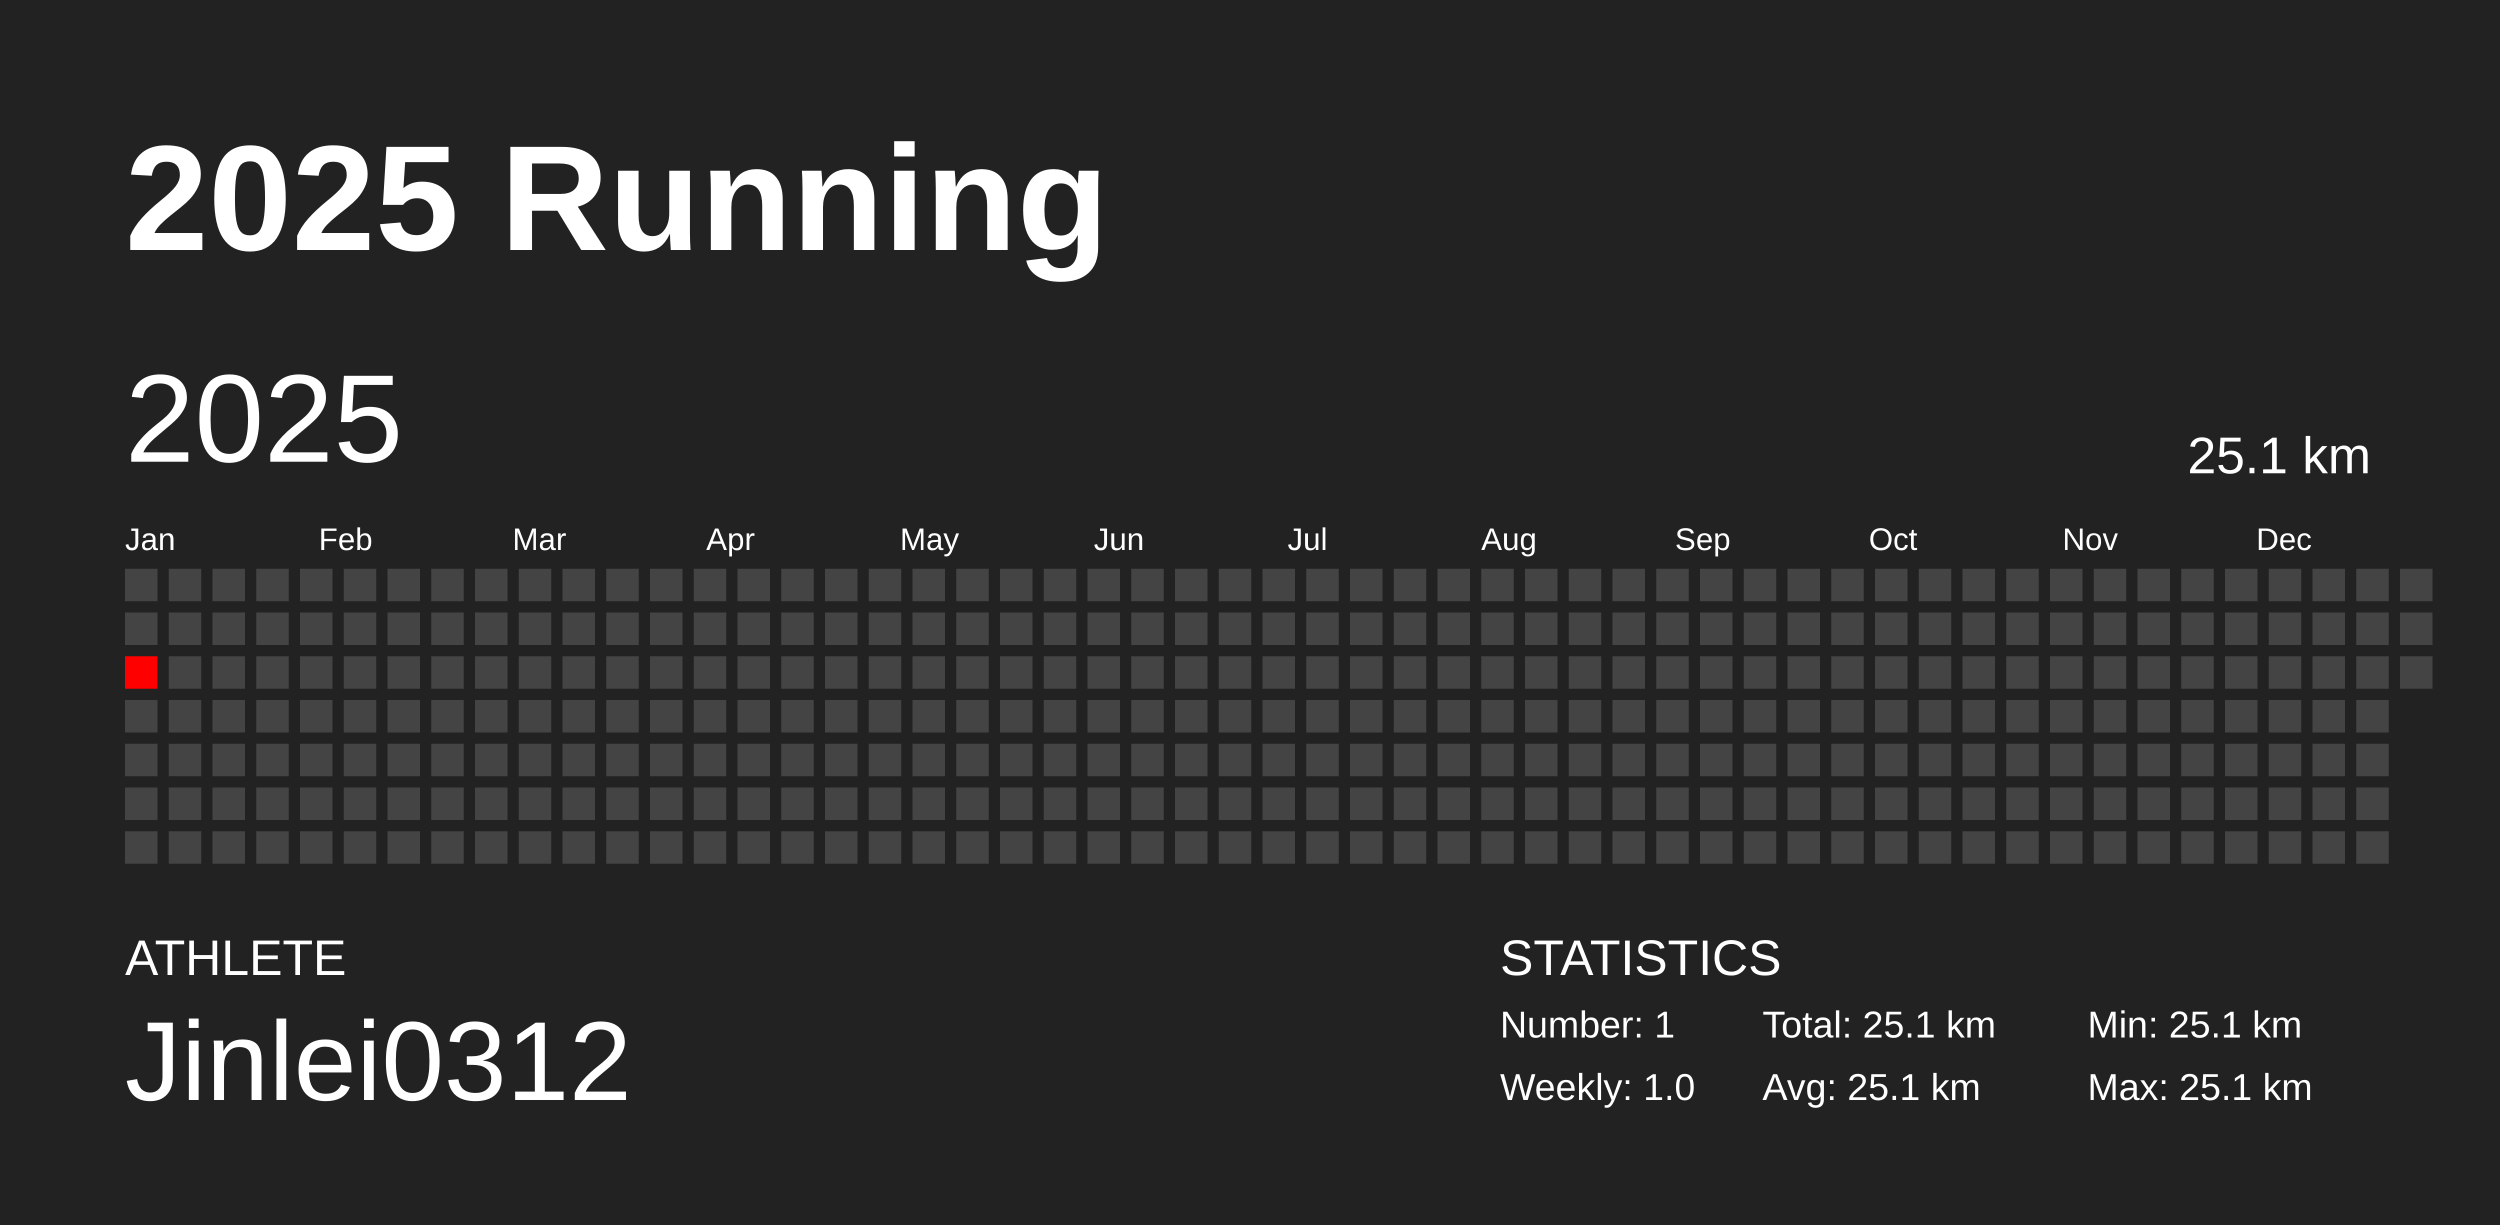
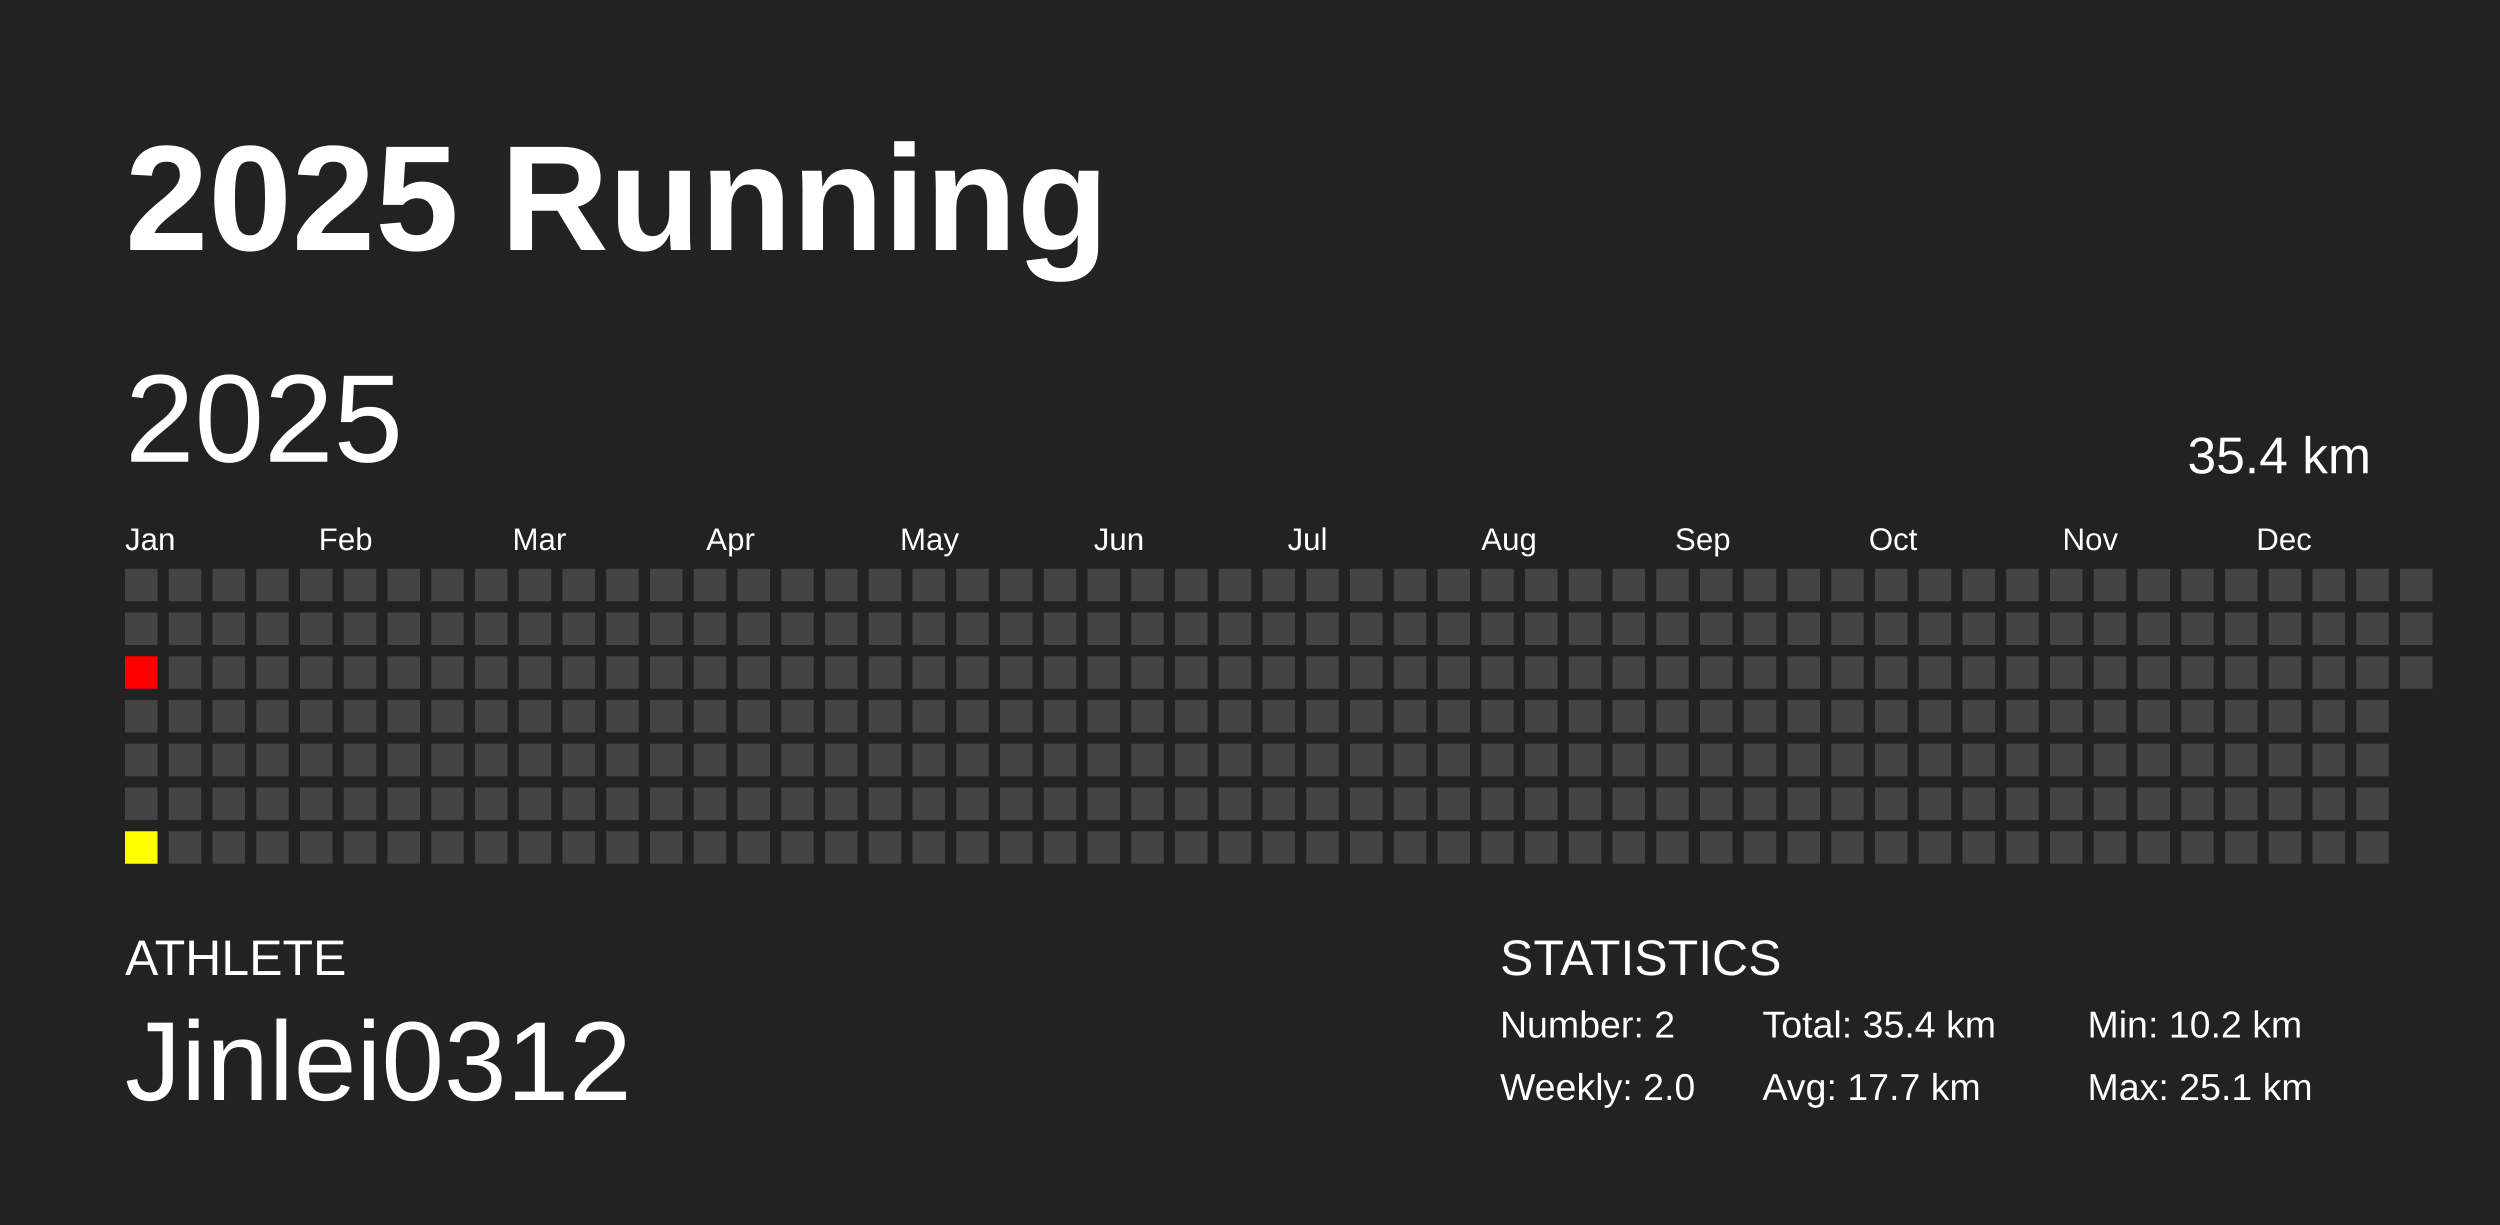
<svg xmlns="http://www.w3.org/2000/svg" baseProfile="full" height="98mm" version="1.1" viewBox="0,0,200,98" width="200mm">
  <defs />
  <rect fill="#222222" height="98" width="200" x="0" y="0" />
  <text fill="#FFFFFF" style="font-size:12px; font-family:Arial; font-weight:bold;" x="10" y="20">2025 Running</text>
  <text fill="#FFFFFF" style="font-size:4px; font-family:Arial" x="10" y="78">ATHLETE</text>
  <text fill="#FFFFFF" style="font-size:9px; font-family:Arial" x="10" y="88">Jinlei0312</text>
  <text fill="#FFFFFF" style="font-size:4px; font-family:Arial" x="120" y="78">STATISTICS</text>
-   <text fill="#FFFFFF" style="font-size:3px; font-family:Arial" x="120" y="83">Number: 1</text>
-   <text fill="#FFFFFF" style="font-size:3px; font-family:Arial" x="120" y="88">Weekly: 1.0</text>
-   <text fill="#FFFFFF" style="font-size:3px; font-family:Arial" x="141" y="83">Total: 25.1 km</text>
-   <text fill="#FFFFFF" style="font-size:3px; font-family:Arial" x="141" y="88">Avg: 25.1 km</text>
-   <text fill="#FFFFFF" style="font-size:3px; font-family:Arial" x="167" y="83">Min: 25.1 km</text>
+   <text fill="#FFFFFF" style="font-size:3px; font-family:Arial" x="120" y="83">Number: 2</text>
+   <text fill="#FFFFFF" style="font-size:3px; font-family:Arial" x="120" y="88">Weekly: 2.0</text>
+   <text fill="#FFFFFF" style="font-size:3px; font-family:Arial" x="141" y="83">Total: 35.4 km</text>
+   <text fill="#FFFFFF" style="font-size:3px; font-family:Arial" x="141" y="88">Avg: 17.7 km</text>
+   <text fill="#FFFFFF" style="font-size:3px; font-family:Arial" x="167" y="83">Min: 10.2 km</text>
  <text fill="#FFFFFF" style="font-size:3px; font-family:Arial" x="167" y="88">Max: 25.1 km</text>
  <text dominant-baseline="hanging" fill="#FFFFFF" style="font-size:10.0px; font-family:Arial;" x="10" y="30">2025</text>
-   <text dominant-baseline="hanging" fill="#FFFFFF" style="font-size:4.125px; font-family:Arial;" x="175" y="35">25.1 km</text>
+   <text dominant-baseline="hanging" fill="#FFFFFF" style="font-size:4.125px; font-family:Arial;" x="175" y="35">35.4 km</text>
  <text fill="#FFFFFF" style="font-size:2.5px; font-family:Arial" x="10.0" y="44">Jan</text>
  <text fill="#FFFFFF" style="font-size:2.5px; font-family:Arial" x="25.5" y="44">Feb</text>
  <text fill="#FFFFFF" style="font-size:2.5px; font-family:Arial" x="41.0" y="44">Mar</text>
  <text fill="#FFFFFF" style="font-size:2.5px; font-family:Arial" x="56.5" y="44">Apr</text>
  <text fill="#FFFFFF" style="font-size:2.5px; font-family:Arial" x="72.0" y="44">May</text>
  <text fill="#FFFFFF" style="font-size:2.5px; font-family:Arial" x="87.5" y="44">Jun</text>
  <text fill="#FFFFFF" style="font-size:2.5px; font-family:Arial" x="103.0" y="44">Jul</text>
  <text fill="#FFFFFF" style="font-size:2.5px; font-family:Arial" x="118.5" y="44">Aug</text>
  <text fill="#FFFFFF" style="font-size:2.5px; font-family:Arial" x="134.0" y="44">Sep</text>
  <text fill="#FFFFFF" style="font-size:2.5px; font-family:Arial" x="149.5" y="44">Oct</text>
  <text fill="#FFFFFF" style="font-size:2.5px; font-family:Arial" x="165.0" y="44">Nov</text>
  <text fill="#FFFFFF" style="font-size:2.5px; font-family:Arial" x="180.5" y="44">Dec</text>
  <rect fill="#444444" height="2.6" width="2.6" x="10.0" y="45.5" />
  <rect fill="#444444" height="2.6" width="2.6" x="10.0" y="49.0" />
  <rect fill="red" height="2.6" width="2.6" x="10.0" y="52.5" />
  <rect fill="#444444" height="2.6" width="2.6" x="10.0" y="56.0" />
  <rect fill="#444444" height="2.6" width="2.6" x="10.0" y="59.5" />
  <rect fill="#444444" height="2.6" width="2.6" x="10.0" y="63.0" />
-   <rect fill="#444444" height="2.6" width="2.6" x="10.0" y="66.5" />
+   <rect fill="#ffff00" height="2.6" width="2.6" x="10.0" y="66.5" />
  <rect fill="#444444" height="2.6" width="2.6" x="13.5" y="45.5" />
  <rect fill="#444444" height="2.6" width="2.6" x="13.5" y="49.0" />
  <rect fill="#444444" height="2.6" width="2.6" x="13.5" y="52.5" />
  <rect fill="#444444" height="2.6" width="2.6" x="13.5" y="56.0" />
  <rect fill="#444444" height="2.6" width="2.6" x="13.5" y="59.5" />
  <rect fill="#444444" height="2.6" width="2.6" x="13.5" y="63.0" />
  <rect fill="#444444" height="2.6" width="2.6" x="13.5" y="66.5" />
  <rect fill="#444444" height="2.6" width="2.6" x="17.0" y="45.5" />
  <rect fill="#444444" height="2.6" width="2.6" x="17.0" y="49.0" />
  <rect fill="#444444" height="2.6" width="2.6" x="17.0" y="52.5" />
  <rect fill="#444444" height="2.6" width="2.6" x="17.0" y="56.0" />
  <rect fill="#444444" height="2.6" width="2.6" x="17.0" y="59.5" />
  <rect fill="#444444" height="2.6" width="2.6" x="17.0" y="63.0" />
  <rect fill="#444444" height="2.6" width="2.6" x="17.0" y="66.5" />
  <rect fill="#444444" height="2.6" width="2.6" x="20.5" y="45.5" />
  <rect fill="#444444" height="2.6" width="2.6" x="20.5" y="49.0" />
  <rect fill="#444444" height="2.6" width="2.6" x="20.5" y="52.5" />
  <rect fill="#444444" height="2.6" width="2.6" x="20.5" y="56.0" />
  <rect fill="#444444" height="2.6" width="2.6" x="20.5" y="59.5" />
  <rect fill="#444444" height="2.6" width="2.6" x="20.5" y="63.0" />
  <rect fill="#444444" height="2.6" width="2.6" x="20.5" y="66.5" />
  <rect fill="#444444" height="2.6" width="2.6" x="24.0" y="45.5" />
  <rect fill="#444444" height="2.6" width="2.6" x="24.0" y="49.0" />
  <rect fill="#444444" height="2.6" width="2.6" x="24.0" y="52.5" />
  <rect fill="#444444" height="2.6" width="2.6" x="24.0" y="56.0" />
  <rect fill="#444444" height="2.6" width="2.6" x="24.0" y="59.5" />
  <rect fill="#444444" height="2.6" width="2.6" x="24.0" y="63.0" />
  <rect fill="#444444" height="2.6" width="2.6" x="24.0" y="66.5" />
  <rect fill="#444444" height="2.6" width="2.6" x="27.5" y="45.5" />
  <rect fill="#444444" height="2.6" width="2.6" x="27.5" y="49.0" />
  <rect fill="#444444" height="2.6" width="2.6" x="27.5" y="52.5" />
  <rect fill="#444444" height="2.6" width="2.6" x="27.5" y="56.0" />
  <rect fill="#444444" height="2.6" width="2.6" x="27.5" y="59.5" />
  <rect fill="#444444" height="2.6" width="2.6" x="27.5" y="63.0" />
  <rect fill="#444444" height="2.6" width="2.6" x="27.5" y="66.5" />
  <rect fill="#444444" height="2.6" width="2.6" x="31.0" y="45.5" />
  <rect fill="#444444" height="2.6" width="2.6" x="31.0" y="49.0" />
  <rect fill="#444444" height="2.6" width="2.6" x="31.0" y="52.5" />
  <rect fill="#444444" height="2.6" width="2.6" x="31.0" y="56.0" />
  <rect fill="#444444" height="2.6" width="2.6" x="31.0" y="59.5" />
  <rect fill="#444444" height="2.6" width="2.6" x="31.0" y="63.0" />
  <rect fill="#444444" height="2.6" width="2.6" x="31.0" y="66.5" />
  <rect fill="#444444" height="2.6" width="2.6" x="34.5" y="45.5" />
  <rect fill="#444444" height="2.6" width="2.6" x="34.5" y="49.0" />
  <rect fill="#444444" height="2.6" width="2.6" x="34.5" y="52.5" />
  <rect fill="#444444" height="2.6" width="2.6" x="34.5" y="56.0" />
  <rect fill="#444444" height="2.6" width="2.6" x="34.5" y="59.5" />
  <rect fill="#444444" height="2.6" width="2.6" x="34.5" y="63.0" />
  <rect fill="#444444" height="2.6" width="2.6" x="34.5" y="66.5" />
  <rect fill="#444444" height="2.6" width="2.6" x="38.0" y="45.5" />
  <rect fill="#444444" height="2.6" width="2.6" x="38.0" y="49.0" />
  <rect fill="#444444" height="2.6" width="2.6" x="38.0" y="52.5" />
  <rect fill="#444444" height="2.6" width="2.6" x="38.0" y="56.0" />
  <rect fill="#444444" height="2.6" width="2.6" x="38.0" y="59.5" />
  <rect fill="#444444" height="2.6" width="2.6" x="38.0" y="63.0" />
  <rect fill="#444444" height="2.6" width="2.6" x="38.0" y="66.5" />
  <rect fill="#444444" height="2.6" width="2.6" x="41.5" y="45.5" />
  <rect fill="#444444" height="2.6" width="2.6" x="41.5" y="49.0" />
  <rect fill="#444444" height="2.6" width="2.6" x="41.5" y="52.5" />
  <rect fill="#444444" height="2.6" width="2.6" x="41.5" y="56.0" />
  <rect fill="#444444" height="2.6" width="2.6" x="41.5" y="59.5" />
  <rect fill="#444444" height="2.6" width="2.6" x="41.5" y="63.0" />
  <rect fill="#444444" height="2.6" width="2.6" x="41.5" y="66.5" />
  <rect fill="#444444" height="2.6" width="2.6" x="45.0" y="45.5" />
  <rect fill="#444444" height="2.6" width="2.6" x="45.0" y="49.0" />
  <rect fill="#444444" height="2.6" width="2.6" x="45.0" y="52.5" />
  <rect fill="#444444" height="2.6" width="2.6" x="45.0" y="56.0" />
  <rect fill="#444444" height="2.6" width="2.6" x="45.0" y="59.5" />
  <rect fill="#444444" height="2.6" width="2.6" x="45.0" y="63.0" />
  <rect fill="#444444" height="2.6" width="2.6" x="45.0" y="66.5" />
  <rect fill="#444444" height="2.6" width="2.6" x="48.5" y="45.5" />
  <rect fill="#444444" height="2.6" width="2.6" x="48.5" y="49.0" />
  <rect fill="#444444" height="2.6" width="2.6" x="48.5" y="52.5" />
  <rect fill="#444444" height="2.6" width="2.6" x="48.5" y="56.0" />
  <rect fill="#444444" height="2.6" width="2.6" x="48.5" y="59.5" />
  <rect fill="#444444" height="2.6" width="2.6" x="48.5" y="63.0" />
  <rect fill="#444444" height="2.6" width="2.6" x="48.5" y="66.5" />
  <rect fill="#444444" height="2.6" width="2.6" x="52.0" y="45.5" />
  <rect fill="#444444" height="2.6" width="2.6" x="52.0" y="49.0" />
  <rect fill="#444444" height="2.6" width="2.6" x="52.0" y="52.5" />
  <rect fill="#444444" height="2.6" width="2.6" x="52.0" y="56.0" />
  <rect fill="#444444" height="2.6" width="2.6" x="52.0" y="59.5" />
  <rect fill="#444444" height="2.6" width="2.6" x="52.0" y="63.0" />
  <rect fill="#444444" height="2.6" width="2.6" x="52.0" y="66.5" />
  <rect fill="#444444" height="2.6" width="2.6" x="55.5" y="45.5" />
  <rect fill="#444444" height="2.6" width="2.6" x="55.5" y="49.0" />
  <rect fill="#444444" height="2.6" width="2.6" x="55.5" y="52.5" />
  <rect fill="#444444" height="2.6" width="2.6" x="55.5" y="56.0" />
  <rect fill="#444444" height="2.6" width="2.6" x="55.5" y="59.5" />
  <rect fill="#444444" height="2.6" width="2.6" x="55.5" y="63.0" />
  <rect fill="#444444" height="2.6" width="2.6" x="55.5" y="66.5" />
  <rect fill="#444444" height="2.6" width="2.6" x="59.0" y="45.5" />
  <rect fill="#444444" height="2.6" width="2.6" x="59.0" y="49.0" />
  <rect fill="#444444" height="2.6" width="2.6" x="59.0" y="52.5" />
  <rect fill="#444444" height="2.6" width="2.6" x="59.0" y="56.0" />
  <rect fill="#444444" height="2.6" width="2.6" x="59.0" y="59.5" />
  <rect fill="#444444" height="2.6" width="2.6" x="59.0" y="63.0" />
  <rect fill="#444444" height="2.6" width="2.6" x="59.0" y="66.5" />
  <rect fill="#444444" height="2.6" width="2.6" x="62.5" y="45.5" />
  <rect fill="#444444" height="2.6" width="2.6" x="62.5" y="49.0" />
  <rect fill="#444444" height="2.6" width="2.6" x="62.5" y="52.5" />
  <rect fill="#444444" height="2.6" width="2.6" x="62.5" y="56.0" />
  <rect fill="#444444" height="2.6" width="2.6" x="62.5" y="59.5" />
  <rect fill="#444444" height="2.6" width="2.6" x="62.5" y="63.0" />
  <rect fill="#444444" height="2.6" width="2.6" x="62.5" y="66.5" />
  <rect fill="#444444" height="2.6" width="2.6" x="66.0" y="45.5" />
  <rect fill="#444444" height="2.6" width="2.6" x="66.0" y="49.0" />
  <rect fill="#444444" height="2.6" width="2.6" x="66.0" y="52.5" />
  <rect fill="#444444" height="2.6" width="2.6" x="66.0" y="56.0" />
  <rect fill="#444444" height="2.6" width="2.6" x="66.0" y="59.5" />
  <rect fill="#444444" height="2.6" width="2.6" x="66.0" y="63.0" />
  <rect fill="#444444" height="2.6" width="2.6" x="66.0" y="66.5" />
  <rect fill="#444444" height="2.6" width="2.6" x="69.5" y="45.5" />
  <rect fill="#444444" height="2.6" width="2.6" x="69.5" y="49.0" />
  <rect fill="#444444" height="2.6" width="2.6" x="69.5" y="52.5" />
  <rect fill="#444444" height="2.6" width="2.6" x="69.5" y="56.0" />
  <rect fill="#444444" height="2.6" width="2.6" x="69.5" y="59.5" />
  <rect fill="#444444" height="2.6" width="2.6" x="69.5" y="63.0" />
  <rect fill="#444444" height="2.6" width="2.6" x="69.5" y="66.5" />
  <rect fill="#444444" height="2.6" width="2.6" x="73.0" y="45.5" />
  <rect fill="#444444" height="2.6" width="2.6" x="73.0" y="49.0" />
  <rect fill="#444444" height="2.6" width="2.6" x="73.0" y="52.5" />
  <rect fill="#444444" height="2.6" width="2.6" x="73.0" y="56.0" />
  <rect fill="#444444" height="2.6" width="2.6" x="73.0" y="59.5" />
  <rect fill="#444444" height="2.6" width="2.6" x="73.0" y="63.0" />
  <rect fill="#444444" height="2.6" width="2.6" x="73.0" y="66.5" />
  <rect fill="#444444" height="2.6" width="2.6" x="76.5" y="45.5" />
  <rect fill="#444444" height="2.6" width="2.6" x="76.5" y="49.0" />
  <rect fill="#444444" height="2.6" width="2.6" x="76.5" y="52.5" />
  <rect fill="#444444" height="2.6" width="2.6" x="76.5" y="56.0" />
  <rect fill="#444444" height="2.6" width="2.6" x="76.5" y="59.5" />
  <rect fill="#444444" height="2.6" width="2.6" x="76.5" y="63.0" />
  <rect fill="#444444" height="2.6" width="2.6" x="76.5" y="66.5" />
  <rect fill="#444444" height="2.6" width="2.6" x="80.0" y="45.5" />
  <rect fill="#444444" height="2.6" width="2.6" x="80.0" y="49.0" />
  <rect fill="#444444" height="2.6" width="2.6" x="80.0" y="52.5" />
  <rect fill="#444444" height="2.6" width="2.6" x="80.0" y="56.0" />
  <rect fill="#444444" height="2.6" width="2.6" x="80.0" y="59.5" />
  <rect fill="#444444" height="2.6" width="2.6" x="80.0" y="63.0" />
  <rect fill="#444444" height="2.6" width="2.6" x="80.0" y="66.5" />
  <rect fill="#444444" height="2.6" width="2.6" x="83.5" y="45.5" />
  <rect fill="#444444" height="2.6" width="2.6" x="83.5" y="49.0" />
  <rect fill="#444444" height="2.6" width="2.6" x="83.5" y="52.5" />
  <rect fill="#444444" height="2.6" width="2.6" x="83.5" y="56.0" />
  <rect fill="#444444" height="2.6" width="2.6" x="83.5" y="59.5" />
  <rect fill="#444444" height="2.6" width="2.6" x="83.5" y="63.0" />
  <rect fill="#444444" height="2.6" width="2.6" x="83.5" y="66.5" />
  <rect fill="#444444" height="2.6" width="2.6" x="87.0" y="45.5" />
  <rect fill="#444444" height="2.6" width="2.6" x="87.0" y="49.0" />
  <rect fill="#444444" height="2.6" width="2.6" x="87.0" y="52.5" />
  <rect fill="#444444" height="2.6" width="2.6" x="87.0" y="56.0" />
  <rect fill="#444444" height="2.6" width="2.6" x="87.0" y="59.5" />
  <rect fill="#444444" height="2.6" width="2.6" x="87.0" y="63.0" />
  <rect fill="#444444" height="2.6" width="2.6" x="87.0" y="66.5" />
  <rect fill="#444444" height="2.6" width="2.6" x="90.5" y="45.5" />
  <rect fill="#444444" height="2.6" width="2.6" x="90.5" y="49.0" />
  <rect fill="#444444" height="2.6" width="2.6" x="90.5" y="52.5" />
  <rect fill="#444444" height="2.6" width="2.6" x="90.5" y="56.0" />
  <rect fill="#444444" height="2.6" width="2.6" x="90.5" y="59.5" />
  <rect fill="#444444" height="2.6" width="2.6" x="90.5" y="63.0" />
  <rect fill="#444444" height="2.6" width="2.6" x="90.5" y="66.5" />
  <rect fill="#444444" height="2.6" width="2.6" x="94.0" y="45.5" />
  <rect fill="#444444" height="2.6" width="2.6" x="94.0" y="49.0" />
  <rect fill="#444444" height="2.6" width="2.6" x="94.0" y="52.5" />
  <rect fill="#444444" height="2.6" width="2.6" x="94.0" y="56.0" />
  <rect fill="#444444" height="2.6" width="2.6" x="94.0" y="59.5" />
  <rect fill="#444444" height="2.6" width="2.6" x="94.0" y="63.0" />
  <rect fill="#444444" height="2.6" width="2.6" x="94.0" y="66.5" />
  <rect fill="#444444" height="2.6" width="2.6" x="97.5" y="45.5" />
  <rect fill="#444444" height="2.6" width="2.6" x="97.5" y="49.0" />
  <rect fill="#444444" height="2.6" width="2.6" x="97.5" y="52.5" />
  <rect fill="#444444" height="2.6" width="2.6" x="97.5" y="56.0" />
  <rect fill="#444444" height="2.6" width="2.6" x="97.5" y="59.5" />
  <rect fill="#444444" height="2.6" width="2.6" x="97.5" y="63.0" />
  <rect fill="#444444" height="2.6" width="2.6" x="97.5" y="66.5" />
  <rect fill="#444444" height="2.6" width="2.6" x="101.0" y="45.5" />
  <rect fill="#444444" height="2.6" width="2.6" x="101.0" y="49.0" />
  <rect fill="#444444" height="2.6" width="2.6" x="101.0" y="52.5" />
  <rect fill="#444444" height="2.6" width="2.6" x="101.0" y="56.0" />
  <rect fill="#444444" height="2.6" width="2.6" x="101.0" y="59.5" />
  <rect fill="#444444" height="2.6" width="2.6" x="101.0" y="63.0" />
  <rect fill="#444444" height="2.6" width="2.6" x="101.0" y="66.5" />
  <rect fill="#444444" height="2.6" width="2.6" x="104.5" y="45.5" />
  <rect fill="#444444" height="2.6" width="2.6" x="104.5" y="49.0" />
  <rect fill="#444444" height="2.6" width="2.6" x="104.5" y="52.5" />
  <rect fill="#444444" height="2.6" width="2.6" x="104.5" y="56.0" />
  <rect fill="#444444" height="2.6" width="2.6" x="104.5" y="59.5" />
  <rect fill="#444444" height="2.6" width="2.6" x="104.5" y="63.0" />
  <rect fill="#444444" height="2.6" width="2.6" x="104.5" y="66.5" />
  <rect fill="#444444" height="2.6" width="2.6" x="108.0" y="45.5" />
  <rect fill="#444444" height="2.6" width="2.6" x="108.0" y="49.0" />
  <rect fill="#444444" height="2.6" width="2.6" x="108.0" y="52.5" />
  <rect fill="#444444" height="2.6" width="2.6" x="108.0" y="56.0" />
  <rect fill="#444444" height="2.6" width="2.6" x="108.0" y="59.5" />
  <rect fill="#444444" height="2.6" width="2.6" x="108.0" y="63.0" />
  <rect fill="#444444" height="2.6" width="2.6" x="108.0" y="66.5" />
  <rect fill="#444444" height="2.6" width="2.6" x="111.5" y="45.5" />
  <rect fill="#444444" height="2.6" width="2.6" x="111.5" y="49.0" />
  <rect fill="#444444" height="2.6" width="2.6" x="111.5" y="52.5" />
  <rect fill="#444444" height="2.6" width="2.6" x="111.5" y="56.0" />
  <rect fill="#444444" height="2.6" width="2.6" x="111.5" y="59.5" />
  <rect fill="#444444" height="2.6" width="2.6" x="111.5" y="63.0" />
  <rect fill="#444444" height="2.6" width="2.6" x="111.5" y="66.5" />
  <rect fill="#444444" height="2.6" width="2.6" x="115.0" y="45.5" />
  <rect fill="#444444" height="2.6" width="2.6" x="115.0" y="49.0" />
  <rect fill="#444444" height="2.6" width="2.6" x="115.0" y="52.5" />
  <rect fill="#444444" height="2.6" width="2.6" x="115.0" y="56.0" />
  <rect fill="#444444" height="2.6" width="2.6" x="115.0" y="59.5" />
  <rect fill="#444444" height="2.6" width="2.6" x="115.0" y="63.0" />
  <rect fill="#444444" height="2.6" width="2.6" x="115.0" y="66.5" />
  <rect fill="#444444" height="2.6" width="2.6" x="118.5" y="45.5" />
  <rect fill="#444444" height="2.6" width="2.6" x="118.5" y="49.0" />
  <rect fill="#444444" height="2.6" width="2.6" x="118.5" y="52.5" />
  <rect fill="#444444" height="2.6" width="2.6" x="118.5" y="56.0" />
  <rect fill="#444444" height="2.6" width="2.6" x="118.5" y="59.5" />
  <rect fill="#444444" height="2.6" width="2.6" x="118.5" y="63.0" />
  <rect fill="#444444" height="2.6" width="2.6" x="118.5" y="66.5" />
  <rect fill="#444444" height="2.6" width="2.6" x="122.0" y="45.5" />
  <rect fill="#444444" height="2.6" width="2.6" x="122.0" y="49.0" />
  <rect fill="#444444" height="2.6" width="2.6" x="122.0" y="52.5" />
  <rect fill="#444444" height="2.6" width="2.6" x="122.0" y="56.0" />
  <rect fill="#444444" height="2.6" width="2.6" x="122.0" y="59.5" />
  <rect fill="#444444" height="2.6" width="2.6" x="122.0" y="63.0" />
  <rect fill="#444444" height="2.6" width="2.6" x="122.0" y="66.5" />
  <rect fill="#444444" height="2.6" width="2.6" x="125.5" y="45.5" />
  <rect fill="#444444" height="2.6" width="2.6" x="125.5" y="49.0" />
  <rect fill="#444444" height="2.6" width="2.6" x="125.5" y="52.5" />
  <rect fill="#444444" height="2.6" width="2.6" x="125.5" y="56.0" />
  <rect fill="#444444" height="2.6" width="2.6" x="125.5" y="59.5" />
  <rect fill="#444444" height="2.6" width="2.6" x="125.5" y="63.0" />
  <rect fill="#444444" height="2.6" width="2.6" x="125.5" y="66.5" />
  <rect fill="#444444" height="2.6" width="2.6" x="129.0" y="45.5" />
  <rect fill="#444444" height="2.6" width="2.6" x="129.0" y="49.0" />
  <rect fill="#444444" height="2.6" width="2.6" x="129.0" y="52.5" />
  <rect fill="#444444" height="2.6" width="2.6" x="129.0" y="56.0" />
  <rect fill="#444444" height="2.6" width="2.6" x="129.0" y="59.5" />
  <rect fill="#444444" height="2.6" width="2.6" x="129.0" y="63.0" />
  <rect fill="#444444" height="2.6" width="2.6" x="129.0" y="66.5" />
  <rect fill="#444444" height="2.6" width="2.6" x="132.5" y="45.5" />
  <rect fill="#444444" height="2.6" width="2.6" x="132.5" y="49.0" />
  <rect fill="#444444" height="2.6" width="2.6" x="132.5" y="52.5" />
  <rect fill="#444444" height="2.6" width="2.6" x="132.5" y="56.0" />
  <rect fill="#444444" height="2.6" width="2.6" x="132.5" y="59.5" />
  <rect fill="#444444" height="2.6" width="2.6" x="132.5" y="63.0" />
  <rect fill="#444444" height="2.6" width="2.6" x="132.5" y="66.5" />
  <rect fill="#444444" height="2.6" width="2.6" x="136.0" y="45.5" />
  <rect fill="#444444" height="2.6" width="2.6" x="136.0" y="49.0" />
  <rect fill="#444444" height="2.6" width="2.6" x="136.0" y="52.5" />
  <rect fill="#444444" height="2.6" width="2.6" x="136.0" y="56.0" />
  <rect fill="#444444" height="2.6" width="2.6" x="136.0" y="59.5" />
  <rect fill="#444444" height="2.6" width="2.6" x="136.0" y="63.0" />
  <rect fill="#444444" height="2.6" width="2.6" x="136.0" y="66.5" />
  <rect fill="#444444" height="2.6" width="2.6" x="139.5" y="45.5" />
  <rect fill="#444444" height="2.6" width="2.6" x="139.5" y="49.0" />
  <rect fill="#444444" height="2.6" width="2.6" x="139.5" y="52.5" />
  <rect fill="#444444" height="2.6" width="2.6" x="139.5" y="56.0" />
  <rect fill="#444444" height="2.6" width="2.6" x="139.5" y="59.5" />
  <rect fill="#444444" height="2.6" width="2.6" x="139.5" y="63.0" />
  <rect fill="#444444" height="2.6" width="2.6" x="139.5" y="66.5" />
  <rect fill="#444444" height="2.6" width="2.6" x="143.0" y="45.5" />
  <rect fill="#444444" height="2.6" width="2.6" x="143.0" y="49.0" />
  <rect fill="#444444" height="2.6" width="2.6" x="143.0" y="52.5" />
  <rect fill="#444444" height="2.6" width="2.6" x="143.0" y="56.0" />
  <rect fill="#444444" height="2.6" width="2.6" x="143.0" y="59.5" />
  <rect fill="#444444" height="2.6" width="2.6" x="143.0" y="63.0" />
  <rect fill="#444444" height="2.6" width="2.6" x="143.0" y="66.5" />
  <rect fill="#444444" height="2.6" width="2.6" x="146.5" y="45.5" />
  <rect fill="#444444" height="2.6" width="2.6" x="146.5" y="49.0" />
  <rect fill="#444444" height="2.6" width="2.6" x="146.5" y="52.5" />
  <rect fill="#444444" height="2.6" width="2.6" x="146.5" y="56.0" />
  <rect fill="#444444" height="2.6" width="2.6" x="146.5" y="59.5" />
  <rect fill="#444444" height="2.6" width="2.6" x="146.5" y="63.0" />
  <rect fill="#444444" height="2.6" width="2.6" x="146.5" y="66.5" />
  <rect fill="#444444" height="2.6" width="2.6" x="150.0" y="45.5" />
  <rect fill="#444444" height="2.6" width="2.6" x="150.0" y="49.0" />
  <rect fill="#444444" height="2.6" width="2.6" x="150.0" y="52.5" />
  <rect fill="#444444" height="2.6" width="2.6" x="150.0" y="56.0" />
  <rect fill="#444444" height="2.6" width="2.6" x="150.0" y="59.5" />
  <rect fill="#444444" height="2.6" width="2.6" x="150.0" y="63.0" />
  <rect fill="#444444" height="2.6" width="2.6" x="150.0" y="66.5" />
  <rect fill="#444444" height="2.6" width="2.6" x="153.5" y="45.5" />
  <rect fill="#444444" height="2.6" width="2.6" x="153.5" y="49.0" />
  <rect fill="#444444" height="2.6" width="2.6" x="153.5" y="52.5" />
  <rect fill="#444444" height="2.6" width="2.6" x="153.5" y="56.0" />
  <rect fill="#444444" height="2.6" width="2.6" x="153.5" y="59.5" />
  <rect fill="#444444" height="2.6" width="2.6" x="153.5" y="63.0" />
  <rect fill="#444444" height="2.6" width="2.6" x="153.5" y="66.5" />
  <rect fill="#444444" height="2.6" width="2.6" x="157.0" y="45.5" />
  <rect fill="#444444" height="2.6" width="2.6" x="157.0" y="49.0" />
  <rect fill="#444444" height="2.6" width="2.6" x="157.0" y="52.5" />
  <rect fill="#444444" height="2.6" width="2.6" x="157.0" y="56.0" />
  <rect fill="#444444" height="2.6" width="2.6" x="157.0" y="59.5" />
  <rect fill="#444444" height="2.6" width="2.6" x="157.0" y="63.0" />
  <rect fill="#444444" height="2.6" width="2.6" x="157.0" y="66.5" />
  <rect fill="#444444" height="2.6" width="2.6" x="160.5" y="45.5" />
  <rect fill="#444444" height="2.6" width="2.6" x="160.5" y="49.0" />
  <rect fill="#444444" height="2.6" width="2.6" x="160.5" y="52.5" />
  <rect fill="#444444" height="2.6" width="2.6" x="160.5" y="56.0" />
  <rect fill="#444444" height="2.6" width="2.6" x="160.5" y="59.5" />
  <rect fill="#444444" height="2.6" width="2.6" x="160.5" y="63.0" />
  <rect fill="#444444" height="2.6" width="2.6" x="160.5" y="66.5" />
  <rect fill="#444444" height="2.6" width="2.6" x="164.0" y="45.5" />
  <rect fill="#444444" height="2.6" width="2.6" x="164.0" y="49.0" />
  <rect fill="#444444" height="2.6" width="2.6" x="164.0" y="52.5" />
  <rect fill="#444444" height="2.6" width="2.6" x="164.0" y="56.0" />
  <rect fill="#444444" height="2.6" width="2.6" x="164.0" y="59.5" />
  <rect fill="#444444" height="2.6" width="2.6" x="164.0" y="63.0" />
  <rect fill="#444444" height="2.6" width="2.6" x="164.0" y="66.5" />
  <rect fill="#444444" height="2.6" width="2.6" x="167.5" y="45.5" />
  <rect fill="#444444" height="2.6" width="2.6" x="167.5" y="49.0" />
  <rect fill="#444444" height="2.6" width="2.6" x="167.5" y="52.5" />
  <rect fill="#444444" height="2.6" width="2.6" x="167.5" y="56.0" />
  <rect fill="#444444" height="2.6" width="2.6" x="167.5" y="59.5" />
  <rect fill="#444444" height="2.6" width="2.6" x="167.5" y="63.0" />
  <rect fill="#444444" height="2.6" width="2.6" x="167.5" y="66.5" />
  <rect fill="#444444" height="2.6" width="2.6" x="171.0" y="45.5" />
  <rect fill="#444444" height="2.6" width="2.6" x="171.0" y="49.0" />
  <rect fill="#444444" height="2.6" width="2.6" x="171.0" y="52.5" />
  <rect fill="#444444" height="2.6" width="2.6" x="171.0" y="56.0" />
  <rect fill="#444444" height="2.6" width="2.6" x="171.0" y="59.5" />
  <rect fill="#444444" height="2.6" width="2.6" x="171.0" y="63.0" />
  <rect fill="#444444" height="2.6" width="2.6" x="171.0" y="66.5" />
  <rect fill="#444444" height="2.6" width="2.6" x="174.5" y="45.5" />
  <rect fill="#444444" height="2.6" width="2.6" x="174.5" y="49.0" />
  <rect fill="#444444" height="2.6" width="2.6" x="174.5" y="52.5" />
  <rect fill="#444444" height="2.6" width="2.6" x="174.5" y="56.0" />
  <rect fill="#444444" height="2.6" width="2.6" x="174.5" y="59.5" />
  <rect fill="#444444" height="2.6" width="2.6" x="174.5" y="63.0" />
  <rect fill="#444444" height="2.6" width="2.6" x="174.5" y="66.5" />
  <rect fill="#444444" height="2.6" width="2.6" x="178.0" y="45.5" />
  <rect fill="#444444" height="2.6" width="2.6" x="178.0" y="49.0" />
  <rect fill="#444444" height="2.6" width="2.6" x="178.0" y="52.5" />
  <rect fill="#444444" height="2.6" width="2.6" x="178.0" y="56.0" />
  <rect fill="#444444" height="2.6" width="2.6" x="178.0" y="59.5" />
  <rect fill="#444444" height="2.6" width="2.6" x="178.0" y="63.0" />
  <rect fill="#444444" height="2.6" width="2.6" x="178.0" y="66.5" />
  <rect fill="#444444" height="2.6" width="2.6" x="181.5" y="45.5" />
  <rect fill="#444444" height="2.6" width="2.6" x="181.5" y="49.0" />
  <rect fill="#444444" height="2.6" width="2.6" x="181.5" y="52.5" />
  <rect fill="#444444" height="2.6" width="2.6" x="181.5" y="56.0" />
  <rect fill="#444444" height="2.6" width="2.6" x="181.5" y="59.5" />
  <rect fill="#444444" height="2.6" width="2.6" x="181.5" y="63.0" />
  <rect fill="#444444" height="2.6" width="2.6" x="181.5" y="66.5" />
  <rect fill="#444444" height="2.6" width="2.6" x="185.0" y="45.5" />
  <rect fill="#444444" height="2.6" width="2.6" x="185.0" y="49.0" />
  <rect fill="#444444" height="2.6" width="2.6" x="185.0" y="52.5" />
  <rect fill="#444444" height="2.6" width="2.6" x="185.0" y="56.0" />
  <rect fill="#444444" height="2.6" width="2.6" x="185.0" y="59.5" />
  <rect fill="#444444" height="2.6" width="2.6" x="185.0" y="63.0" />
  <rect fill="#444444" height="2.6" width="2.6" x="185.0" y="66.5" />
  <rect fill="#444444" height="2.6" width="2.6" x="188.5" y="45.5" />
  <rect fill="#444444" height="2.6" width="2.6" x="188.5" y="49.0" />
  <rect fill="#444444" height="2.6" width="2.6" x="188.5" y="52.5" />
  <rect fill="#444444" height="2.6" width="2.6" x="188.5" y="56.0" />
  <rect fill="#444444" height="2.6" width="2.6" x="188.5" y="59.5" />
  <rect fill="#444444" height="2.6" width="2.6" x="188.5" y="63.0" />
  <rect fill="#444444" height="2.6" width="2.6" x="188.5" y="66.5" />
  <rect fill="#444444" height="2.6" width="2.6" x="192.0" y="45.5" />
  <rect fill="#444444" height="2.6" width="2.6" x="192.0" y="49.0" />
  <rect fill="#444444" height="2.6" width="2.6" x="192.0" y="52.5" />
</svg>
